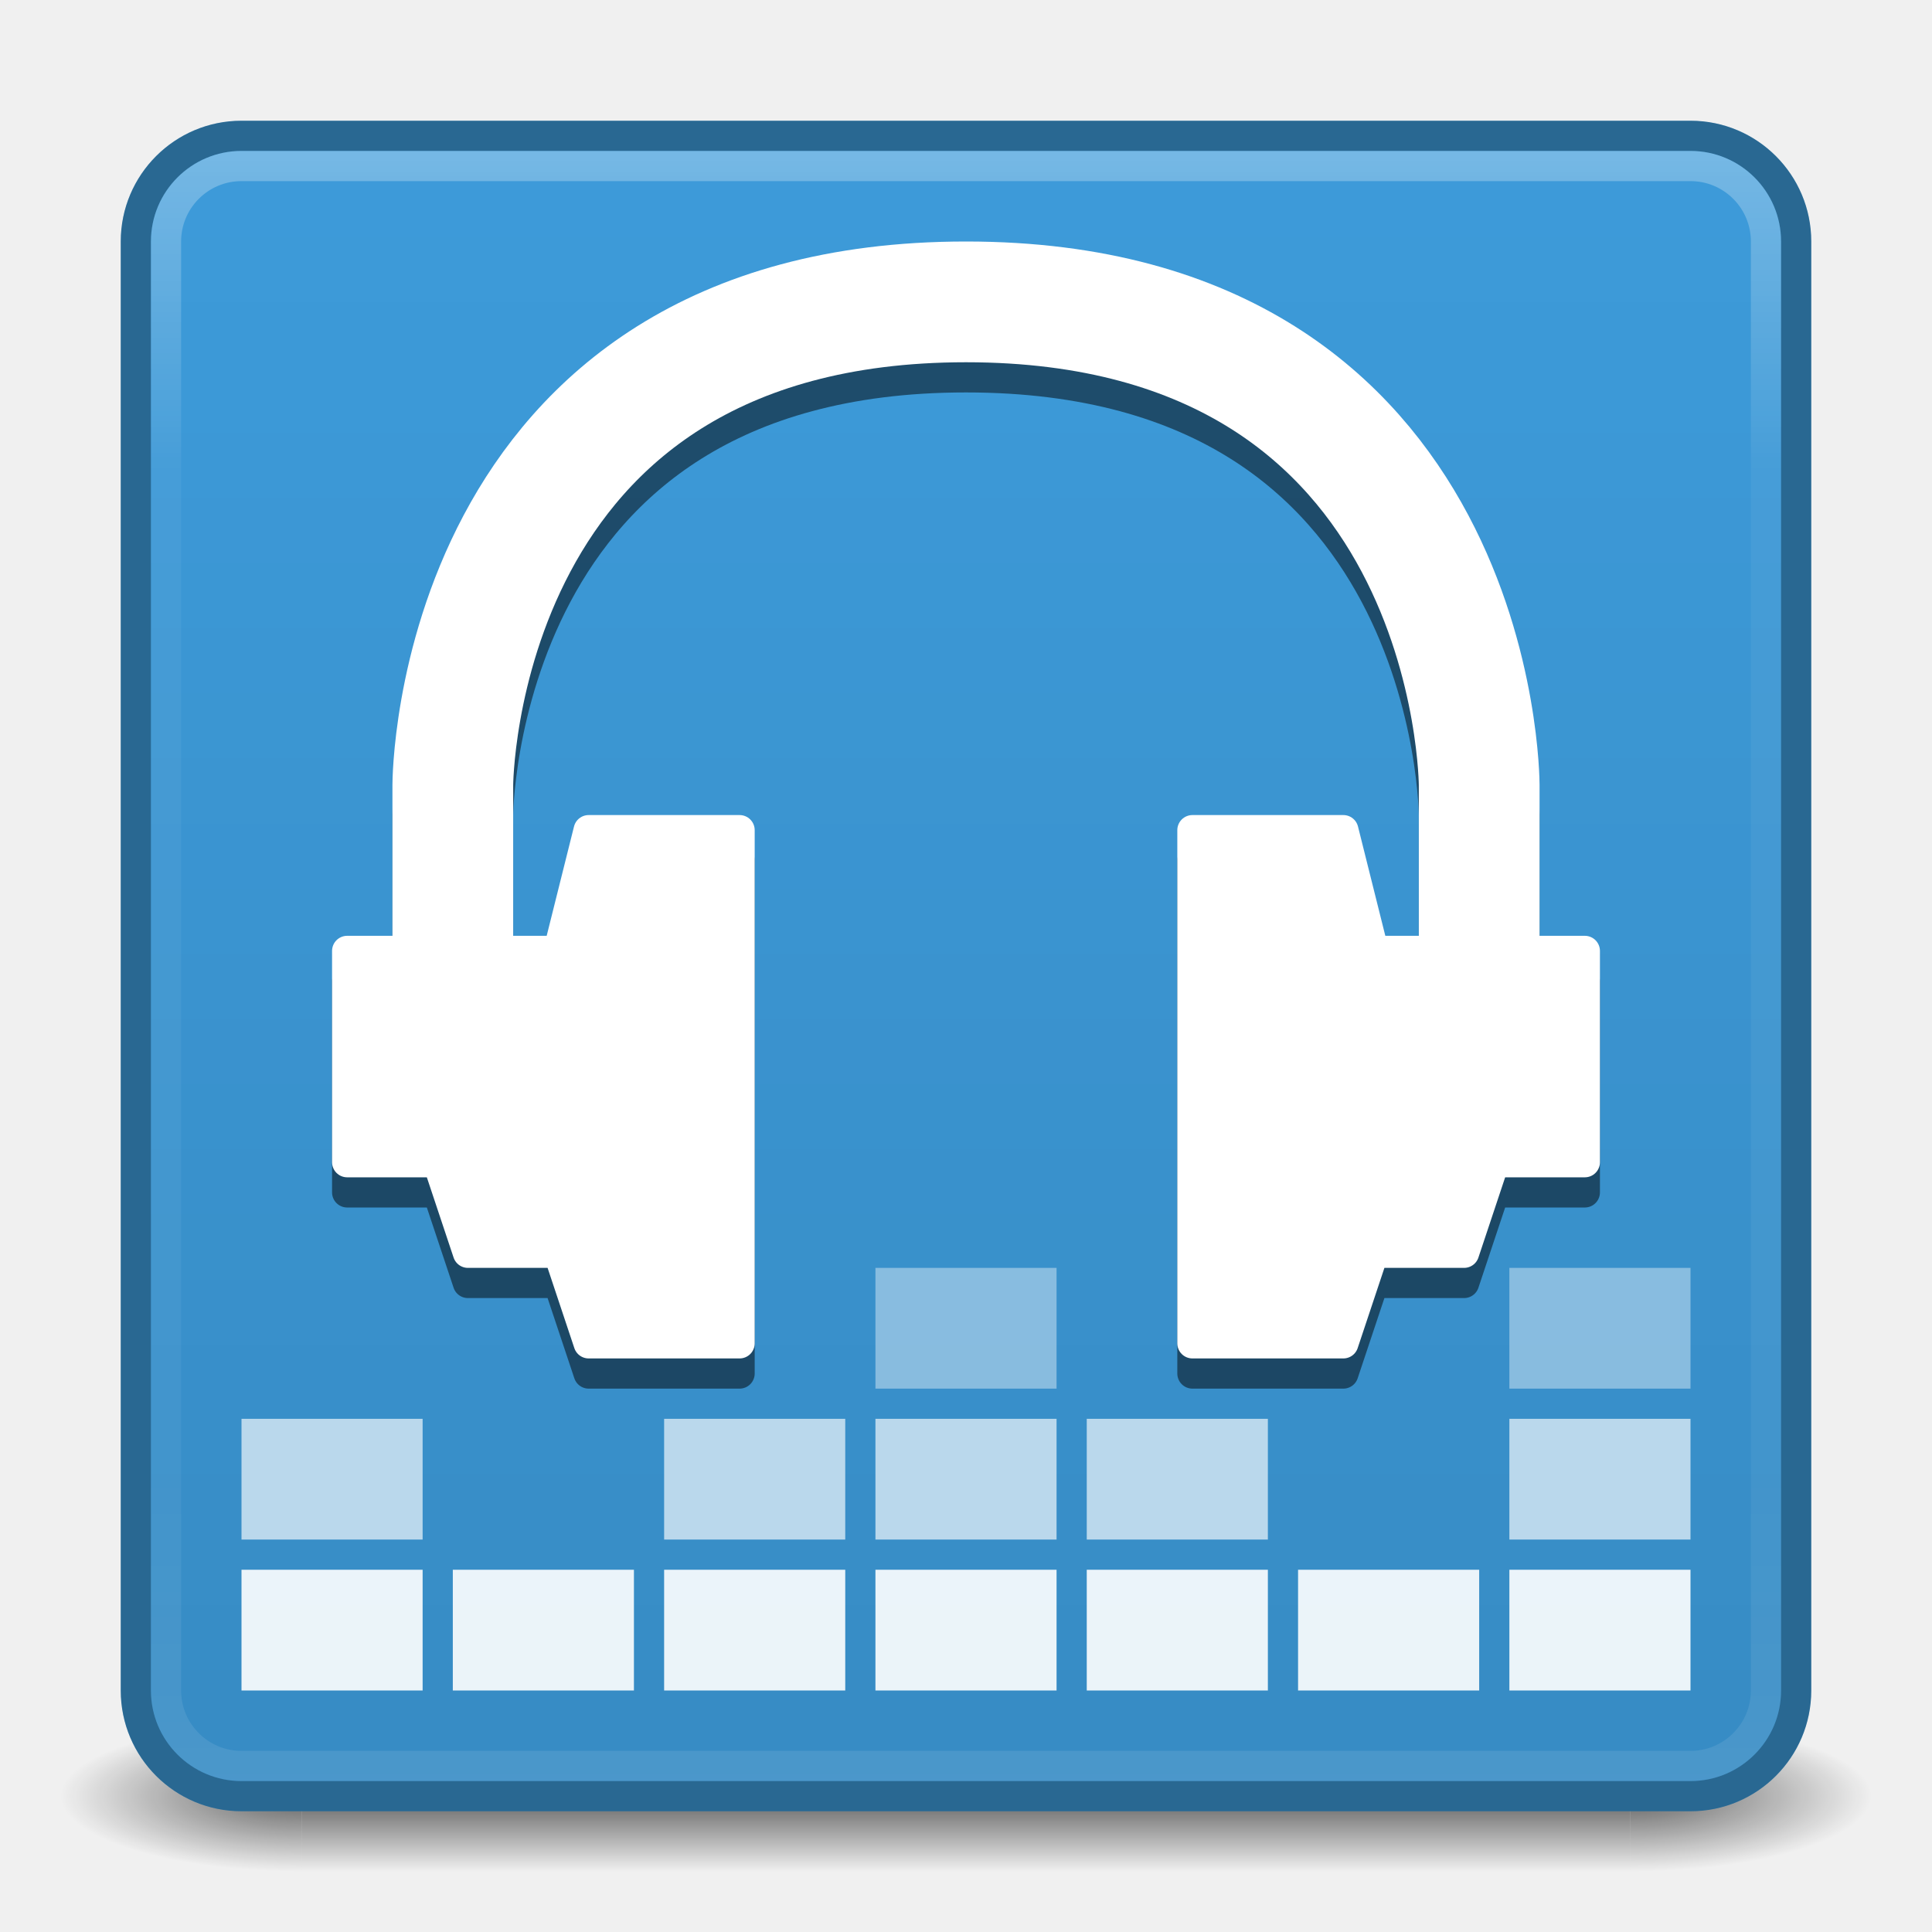
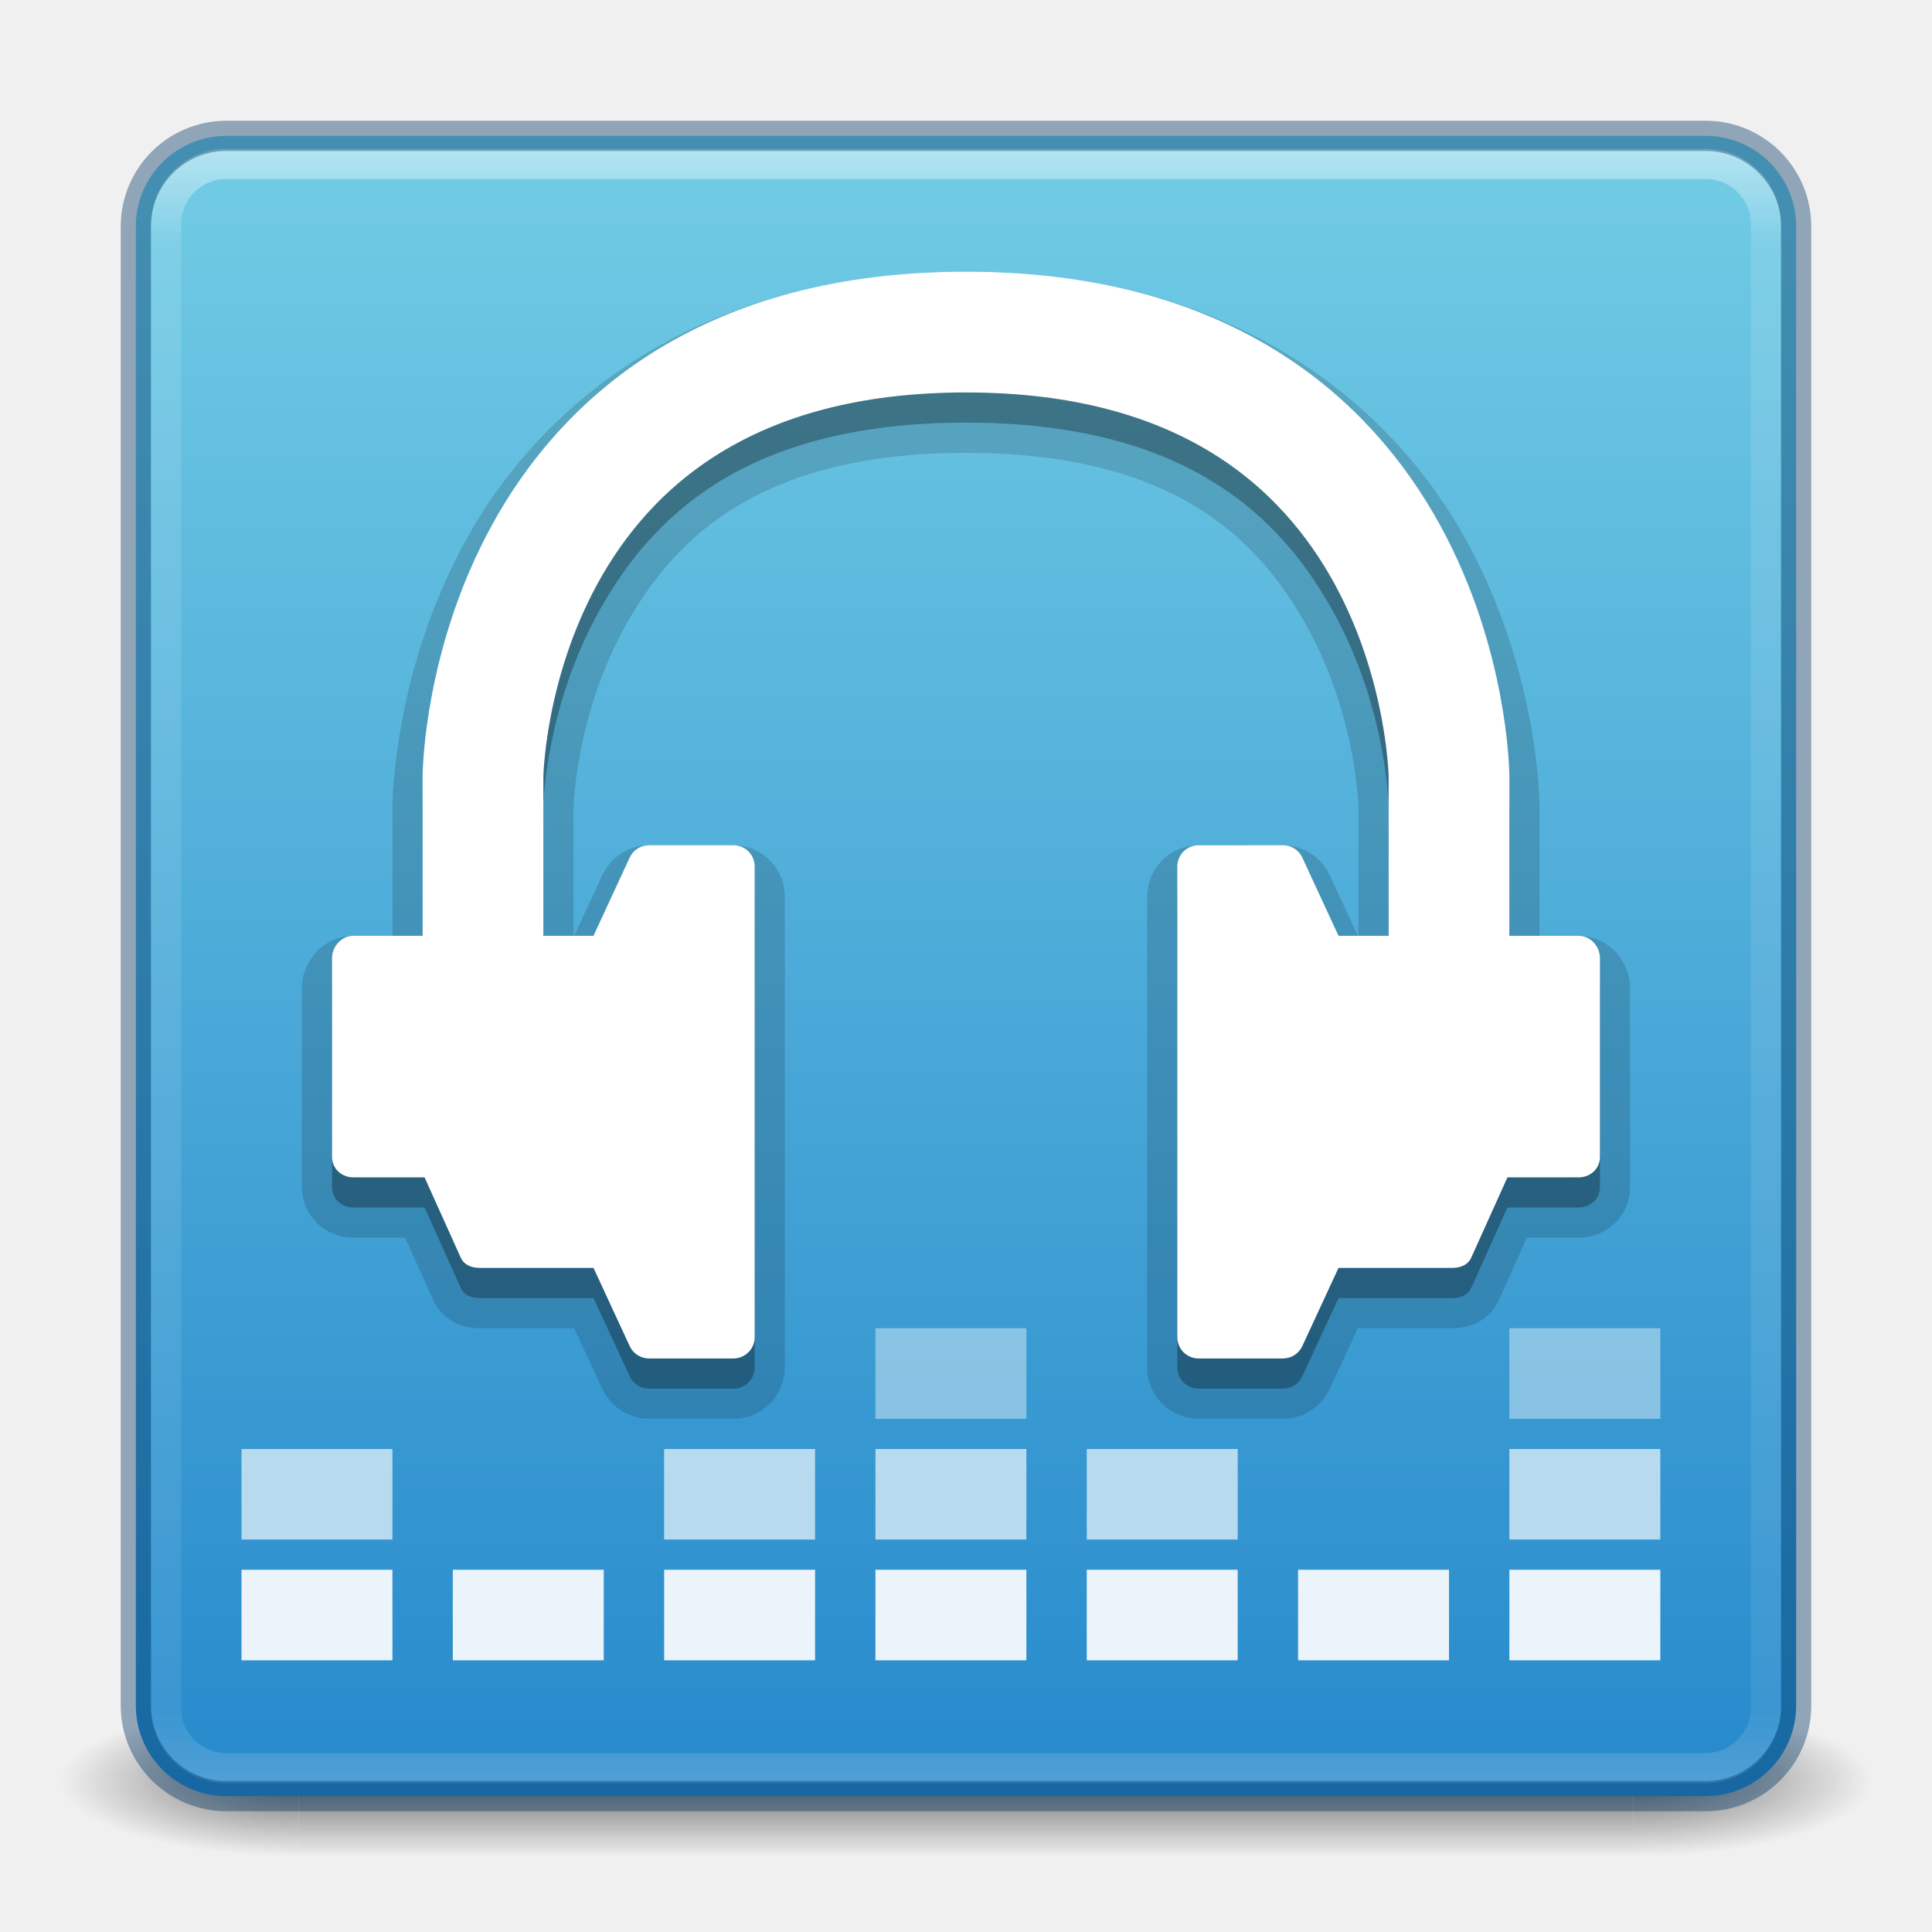
- <svg xmlns="http://www.w3.org/2000/svg" xmlns:xlink="http://www.w3.org/1999/xlink" width="64" height="64" viewBox="0 0 64 64" id="svg2" version="1.1">
-   <defs id="defs4">
-     <linearGradient id="linearGradient4208">
-       <stop style="stop-color:#000000;stop-opacity:0" offset="0" id="stop4210" />
-       <stop style="stop-color:#000000;stop-opacity:0.1" offset="1" id="stop4212" />
+ <svg xmlns="http://www.w3.org/2000/svg" xmlns:xlink="http://www.w3.org/1999/xlink" width="64" height="64" version="1.1">
+   <defs>
+     <linearGradient id="linearGradient4256">
+       <stop style="stop-color:#278acc;stop-opacity:1" offset="0" />
+       <stop style="stop-color:#72cce5;stop-opacity:1" offset="1" />
    </linearGradient>
-     <linearGradient id="linearGradient4201">
-       <stop id="stop4204" offset="0" style="stop-color:#000000;stop-opacity:0.6" />
-       <stop id="stop4206" offset="1" style="stop-color:#000000;stop-opacity:0" />
+     <linearGradient id="linearGradient3381-5-4" x1="24" x2="24" y1="5" y2="43" gradientTransform="matrix(1.432432,0,0,1.436283,-2.378381,-2.470778)" gradientUnits="userSpaceOnUse" xlink:href="#linearGradient3924-2-2-5-8" />
+     <linearGradient id="linearGradient3924-2-2-5-8">
+       <stop style="stop-color:#ffffff;stop-opacity:1" offset="0" />
+       <stop style="stop-color:#ffffff;stop-opacity:0.235" offset=".063" />
+       <stop style="stop-color:#ffffff;stop-opacity:0.157" offset=".951" />
+       <stop style="stop-color:#ffffff;stop-opacity:0.392" offset="1" />
    </linearGradient>
-     <linearGradient id="linearGradient4194">
-       <stop id="stop4196" offset="0" style="stop-color:#000000;stop-opacity:0.6" />
-       <stop id="stop4199" offset="1" style="stop-color:#000000;stop-opacity:0" />
+     <radialGradient id="radialGradient3337-2-2" cx="4.993" cy="43.5" r="2.5" fx="4.993" fy="43.5" gradientTransform="matrix(2.003784,0,0,1.4,27.98813,-17.4)" gradientUnits="userSpaceOnUse" xlink:href="#linearGradient3688-166-749-4-0-3-8" />
+     <linearGradient id="linearGradient3688-166-749-4-0-3-8">
+       <stop style="stop-color:#181818;stop-opacity:1" offset="0" />
+       <stop style="stop-color:#181818;stop-opacity:0" offset="1" />
    </linearGradient>
-     <linearGradient id="linearGradient4199">
-       <stop id="stop4201" offset="0" style="stop-color:#ffffff;stop-opacity:0.1" />
-       <stop offset="0.2" id="stop4202" style="stop-color:#ffffff;stop-opacity:0.05" />
-       <stop offset="0.8" id="stop4200" style="stop-color:#ffffff;stop-opacity:0.05" />
-       <stop id="stop4203" offset="1" style="stop-color:#ffffff;stop-opacity:0.3" />
+     <radialGradient id="radialGradient3339-1-4" cx="4.993" cy="43.5" r="2.5" fx="4.993" fy="43.5" gradientTransform="matrix(2.003784,0,0,1.4,-20.01187,-104.4)" gradientUnits="userSpaceOnUse" xlink:href="#linearGradient3688-464-309-9-2-4-2" />
+     <linearGradient id="linearGradient3688-464-309-9-2-4-2">
+       <stop style="stop-color:#181818;stop-opacity:1" offset="0" />
+       <stop style="stop-color:#181818;stop-opacity:0" offset="1" />
    </linearGradient>
-     <linearGradient xlink:href="#linearGradient4199" id="linearGradient4197" gradientUnits="userSpaceOnUse" x1="32" y1="1047" x2="32" y2="992" gradientTransform="translate(0,1)" />
-     <filter style="color-interpolation-filters:sRGB;" id="filter4441">
-       <feFlood flood-opacity="0.498" flood-color="rgb(0,0,0)" result="flood" id="feFlood4443" />
-       <feComposite in="flood" in2="SourceGraphic" operator="in" result="composite1" id="feComposite4445" />
-       <feGaussianBlur in="composite1" stdDeviation="1" result="blur" id="feGaussianBlur4447" />
-       <feOffset dx="1.38778e-16" dy="1" result="offset" id="feOffset4449" />
-       <feComposite in="SourceGraphic" in2="offset" operator="over" result="composite2" id="feComposite4451" />
-     </filter>
-     <radialGradient xlink:href="#linearGradient4201" id="radialGradient4230" cx="56" cy="60" fx="56" fy="60" r="3" gradientTransform="matrix(2.666667,0,0,0.8333333,-95.33333,9.499998)" gradientUnits="userSpaceOnUse" />
-     <radialGradient xlink:href="#linearGradient4194" id="radialGradient4208" cx="9" cy="60" fx="9" fy="60" r="4" gradientTransform="matrix(-2,0,0,-0.625,28,97)" gradientUnits="userSpaceOnUse" />
-     <linearGradient xlink:href="#linearGradient4189" id="linearGradient4196" x1="32" y1="58" x2="32" y2="62" gradientUnits="userSpaceOnUse" gradientTransform="matrix(0.9565217,0,0,1.25,1.391304,-15.5)" />
-     <linearGradient id="linearGradient4189">
-       <stop style="stop-color:#000000;stop-opacity:0" offset="0" id="stop4192" />
-       <stop id="stop4198" offset="0.5" style="stop-color:#000000;stop-opacity:0.6" />
-       <stop style="stop-color:#000000;stop-opacity:0;" offset="1" id="stop4194" />
+     <linearGradient id="linearGradient3702-501-757-8-4-1-1">
+       <stop style="stop-color:#181818;stop-opacity:0" offset="0" />
+       <stop style="stop-color:#181818;stop-opacity:1" offset=".5" />
+       <stop style="stop-color:#181818;stop-opacity:0" offset="1" />
    </linearGradient>
-     <radialGradient xlink:href="#linearGradient4203" id="radialGradient4209" cx="32" cy="-7" fx="32" fy="-7" r="28" gradientTransform="matrix(1,0,0,0.7142857,4.0063477e-7,9)" gradientUnits="userSpaceOnUse" />
-     <linearGradient id="linearGradient4203">
-       <stop style="stop-color:#ffffff;stop-opacity:0.25" offset="0" id="stop4205" />
-       <stop style="stop-color:#ffffff;stop-opacity:0" offset="1" id="stop4207" />
-     </linearGradient>
-     <linearGradient xlink:href="#linearGradient4208" id="linearGradient4214" x1="32" y1="994" x2="32" y2="1047" gradientUnits="userSpaceOnUse" gradientTransform="matrix(1.038461,0,0,1.038462,-1.230769,-39.24472)" />
+     <linearGradient id="linearGradient6394" x1="25.058" x2="25.058" y1="47.028" y2="39.999" gradientUnits="userSpaceOnUse" xlink:href="#linearGradient3702-501-757-8-4-1-1" />
+     <linearGradient id="linearGradient4262" x1="31" x2="31" y1="59" y2="4.737" gradientUnits="userSpaceOnUse" xlink:href="#linearGradient4256" />
  </defs>
-   <g id="layer3">
-     <rect style="opacity:1;fill:url(#linearGradient4196);fill-opacity:1;stroke:none;stroke-width:1;stroke-miterlimit:4;stroke-dasharray:none;stroke-opacity:0.251" id="rect4187" width="44" height="5" x="10" y="57" ry="0" />
-     <rect style="opacity:1;fill:url(#radialGradient4208);fill-opacity:1;stroke:none;stroke-width:1;stroke-miterlimit:4;stroke-dasharray:none;stroke-opacity:0.251" id="rect4200" width="8" height="5" x="2" y="57" />
-     <rect style="opacity:1;fill:url(#radialGradient4230);fill-opacity:1;stroke:none;stroke-width:1;stroke-miterlimit:4;stroke-dasharray:none;stroke-opacity:0.251" id="rect4222" width="8" height="5" x="54" y="57" />
+   <g style="opacity:0.6" transform="matrix(1.57895,0,0,0.7142857,-5.894751,27.92857)">
+     <rect style="fill:url(#radialGradient3337-2-2);fill-opacity:1;stroke:none" width="5" height="7" x="38" y="40" />
+     <rect style="fill:url(#radialGradient3339-1-4);fill-opacity:1;stroke:none" width="5" height="7" x="-10" y="-47" transform="scale(-1,-1)" />
+     <rect style="fill:url(#linearGradient6394);fill-opacity:1;stroke:none" width="28" height="7" x="10" y="40" />
  </g>
-   <g id="layer1" transform="translate(0,-988.3622)" style="display:inline">
-     <rect style="opacity:1;fill:#3d9bda;fill-opacity:1;stroke:none;stroke-width:1;stroke-miterlimit:4;stroke-dasharray:none;stroke-opacity:1" id="rect4155" width="56" height="56" x="4" y="992.362" rx="4" ry="4" />
-     <rect ry="3.5" rx="3.5" y="992.862" x="4.5" height="55" width="55" id="rect4157" style="opacity:1;fill:none;fill-opacity:1;stroke:#000000;stroke-width:1;stroke-miterlimit:4;stroke-dasharray:none;stroke-opacity:0.33" />
-     <rect ry="3" rx="3" y="993.362" x="5" height="54" width="54" id="rect4204" style="opacity:1;fill:url(#linearGradient4214);fill-opacity:1;stroke:none;stroke-width:0;stroke-miterlimit:4;stroke-dasharray:none;stroke-opacity:1" />
-     <rect style="opacity:1;fill:none;fill-opacity:1;stroke:url(#linearGradient4197);stroke-width:1;stroke-miterlimit:4;stroke-dasharray:none;stroke-opacity:1" id="rect4195" width="53" height="53" x="5.5" y="993.862" rx="2.5" ry="2.5" />
-   </g>
-   <g id="layer2">
-     <rect style="opacity:0.9;fill:#ffffff;fill-opacity:1;stroke:#ffffff;stroke-width:0;stroke-linecap:round;stroke-linejoin:miter;stroke-miterlimit:4;stroke-dasharray:none;stroke-opacity:1" id="rect4198" width="6" height="4" x="22" y="52" ry="0" rx="0" />
-     <rect style="opacity:0.65;fill:#ffffff;fill-opacity:1;stroke:#ffffff;stroke-width:0;stroke-linecap:round;stroke-linejoin:miter;stroke-miterlimit:4;stroke-dasharray:none;stroke-opacity:1" id="rect4203" width="6" height="4" x="22" y="47" ry="0" rx="0" />
-     <rect style="opacity:0.9;fill:#ffffff;fill-opacity:1;stroke:#ffffff;stroke-width:0;stroke-linecap:round;stroke-linejoin:miter;stroke-miterlimit:4;stroke-dasharray:none;stroke-opacity:1" id="rect4216" width="6" height="4" x="15" y="52" ry="0" rx="0" />
-     <rect rx="0" ry="0" y="52" x="8" height="4" width="6" id="rect4218" style="opacity:0.9;fill:#ffffff;fill-opacity:1;stroke:#ffffff;stroke-width:0;stroke-linecap:round;stroke-linejoin:miter;stroke-miterlimit:4;stroke-dasharray:none;stroke-opacity:1" />
-     <rect style="opacity:0.65;fill:#ffffff;fill-opacity:1;stroke:#ffffff;stroke-width:0;stroke-linecap:round;stroke-linejoin:miter;stroke-miterlimit:4;stroke-dasharray:none;stroke-opacity:1" id="rect4220" width="6" height="4" x="8" y="47" ry="0" rx="0" />
-     <rect style="opacity:0.9;fill:#ffffff;fill-opacity:1;stroke:#ffffff;stroke-width:0;stroke-linecap:round;stroke-linejoin:miter;stroke-miterlimit:4;stroke-dasharray:none;stroke-opacity:1" id="rect4198-3" width="6" height="4" x="29" y="52" ry="0" rx="0" />
-     <rect style="opacity:0.65;fill:#ffffff;fill-opacity:1;stroke:#ffffff;stroke-width:0;stroke-linecap:round;stroke-linejoin:miter;stroke-miterlimit:4;stroke-dasharray:none;stroke-opacity:1" id="rect4203-6" width="6" height="4" x="29" y="47" ry="0" rx="0" />
-     <rect rx="0" ry="0" y="42" x="29" height="4" width="6" id="rect4206-7" style="opacity:0.4;fill:#ffffff;fill-opacity:1;stroke:#ffffff;stroke-width:0;stroke-linecap:round;stroke-linejoin:miter;stroke-miterlimit:4;stroke-dasharray:none;stroke-opacity:1" />
-     <rect style="opacity:0.9;fill:#ffffff;fill-opacity:1;stroke:#ffffff;stroke-width:0;stroke-linecap:round;stroke-linejoin:miter;stroke-miterlimit:4;stroke-dasharray:none;stroke-opacity:1" id="rect4198-3-5" width="6" height="4" x="36" y="52" ry="0" rx="0" />
-     <rect style="opacity:0.9;fill:#ffffff;fill-opacity:1;stroke:#ffffff;stroke-width:0;stroke-linecap:round;stroke-linejoin:miter;stroke-miterlimit:4;stroke-dasharray:none;stroke-opacity:1" id="rect4198-3-3" width="6" height="4" x="43" y="52" ry="0" rx="0" />
-     <rect rx="0" ry="0" y="52" x="50" height="4" width="6" id="rect4270" style="opacity:0.9;fill:#ffffff;fill-opacity:1;stroke:#ffffff;stroke-width:0;stroke-linecap:round;stroke-linejoin:miter;stroke-miterlimit:4;stroke-dasharray:none;stroke-opacity:1" />
-     <rect rx="0" ry="0" y="47" x="50" height="4" width="6" id="rect4272" style="opacity:0.65;fill:#ffffff;fill-opacity:1;stroke:#ffffff;stroke-width:0;stroke-linecap:round;stroke-linejoin:miter;stroke-miterlimit:4;stroke-dasharray:none;stroke-opacity:1" />
-     <rect style="opacity:0.4;fill:#ffffff;fill-opacity:1;stroke:#ffffff;stroke-width:0;stroke-linecap:round;stroke-linejoin:miter;stroke-miterlimit:4;stroke-dasharray:none;stroke-opacity:1" id="rect4274" width="6" height="4" x="50" y="42" ry="0" rx="0" />
-     <rect rx="0" ry="0" y="47" x="36" height="4" width="6" id="rect4280" style="opacity:0.65;fill:#ffffff;fill-opacity:1;stroke:#ffffff;stroke-width:0;stroke-linecap:round;stroke-linejoin:miter;stroke-miterlimit:4;stroke-dasharray:none;stroke-opacity:1" />
-   </g>
-   <g id="layer5" style="display:inline">
-     <g id="g4313">
-       <path style="opacity:0.5;fill:#000000;fill-opacity:1;fill-rule:evenodd;stroke:#000000;stroke-width:1px;stroke-linecap:butt;stroke-linejoin:round;stroke-opacity:1" d="m 11.5,32.5 0,7 3,0 1,3 3,0 1,3 5,0 0,-17 -5,0 -1,4 z" id="path4296" />
-       <path id="path4298" d="m 52.5,32.5 0,7 -3,0 -1,3 -3,0 -1,3 -5,0 0,-17 5,0 1,4 z" style="opacity:0.5;fill:#000000;fill-opacity:1;fill-rule:evenodd;stroke:#000000;stroke-width:1px;stroke-linecap:butt;stroke-linejoin:round;stroke-opacity:1" />
-       <path style="opacity:0.5;fill:none;fill-rule:evenodd;stroke:#000000;stroke-width:4;stroke-linecap:round;stroke-linejoin:round;stroke-miterlimit:4;stroke-dasharray:none;stroke-opacity:1" d="m 15,32 0,-5 c 0,0 0.009,-16 17,-16 16.991,0 17,16 17,16 l 0,5" id="path4300" />
-     </g>
-     <g id="g4289">
-       <path id="path4283" d="m 11.5,31.5 0,7 3,0 1,3 3,0 1,3 5,0 0,-17 -5,0 -1,4 z" style="fill:#ffffff;fill-opacity:1;fill-rule:evenodd;stroke:#ffffff;stroke-width:1px;stroke-linecap:butt;stroke-linejoin:round;stroke-opacity:1" />
-       <path style="fill:#ffffff;fill-opacity:1;fill-rule:evenodd;stroke:#ffffff;stroke-width:1px;stroke-linecap:butt;stroke-linejoin:round;stroke-opacity:1" d="m 52.5,31.5 0,7 -3,0 -1,3 -3,0 -1,3 -5,0 0,-17 5,0 1,4 z" id="path4285" />
-       <path id="path4287" d="m 15,31 0,-5 c 0,0 0.009,-16 17,-16 16.991,0 17,16 17,16 l 0,5" style="fill:none;fill-rule:evenodd;stroke:#ffffff;stroke-width:4;stroke-linecap:round;stroke-linejoin:round;stroke-miterlimit:4;stroke-dasharray:none;stroke-opacity:1" />
-     </g>
-   </g>
-   <g id="layer4" style="display:none">
-     <rect style="opacity:1;fill:url(#radialGradient4209);fill-opacity:1;fill-rule:evenodd;stroke:none;stroke-width:1px;stroke-linecap:butt;stroke-linejoin:miter;stroke-opacity:1" id="rect3384" width="56" height="20" x="4" y="4" ry="4" />
-   </g>
+   <rect style="color:#000000;display:inline;overflow:visible;visibility:visible;fill:url(#linearGradient4262);fill-opacity:1;fill-rule:nonzero;stroke:none;stroke-width:1;marker:none;enable-background:accumulate" width="55" height="55" x="4.5" y="4.5" rx="3" ry="3" />
+   <path style="color:#000000;font-style:normal;font-variant:normal;font-weight:normal;font-stretch:normal;font-size:medium;line-height:normal;font-family:sans-serif;text-indent:0;text-align:start;text-decoration:none;text-decoration-line:none;text-decoration-style:solid;text-decoration-color:#000000;letter-spacing:normal;word-spacing:normal;text-transform:none;direction:ltr;block-progression:tb;writing-mode:lr-tb;baseline-shift:baseline;text-anchor:start;white-space:normal;clip-rule:nonzero;display:inline;overflow:visible;visibility:visible;opacity:0.15;isolation:auto;mix-blend-mode:normal;color-interpolation:sRGB;color-interpolation-filters:linearRGB;solid-color:#000000;solid-opacity:1;fill:none;fill-opacity:1;fill-rule:evenodd;stroke:#000000;stroke-width:2;stroke-linecap:butt;stroke-linejoin:round;stroke-miterlimit:4;stroke-dasharray:none;stroke-dashoffset:0;stroke-opacity:1;color-rendering:auto;image-rendering:auto;shape-rendering:auto;text-rendering:auto;enable-background:accumulate" d="m 32,10 c -8.547,0 -13.416,4.227 -15.699,8.387 C 14.017,22.546 14,26.682 14,26.682 a 2,2 0 0 0 0,0.018 l 0,5.301 -2.295,0 C 11.315,32 11,32.351 11,32.74 l 0,6.586 c 5.85e-4,0.389 0.316,0.674 0.705,0.674 l 2.359,0 1.205,2.674 c 0.119,0.241 0.364,0.327 0.633,0.326 l 3.758,0 1.207,2.607 c 0.119,0.24 0.363,0.392 0.631,0.393 l 2.797,0 C 24.685,46 25,45.685 25,45.295 l 0,-15.59 c 4.94e-4,-0.39 -0.315,-0.706 -0.705,-0.705 l -2.797,0 c -0.268,2.4e-4 -0.512,0.152 -0.631,0.393 l -1.207,2.607 -1.66,0 0,-5.281 c 0,0 0.055,-3.216 1.807,-6.406 1.752,-3.191 4.882,-6.312 12.193,-6.312 7.311,0 10.442,3.122 12.193,6.312 C 45.945,23.503 46,26.719 46,26.719 l 0,5.281 -1.66,0 -1.207,-2.607 c -0.119,-0.24 -0.363,-0.392 -0.631,-0.393 l -2.797,0 C 39.315,29 39,29.315 39,29.705 l 0,15.59 c -4.94e-4,0.39 0.315,0.706 0.705,0.705 l 2.797,0 c 0.268,-2.4e-4 0.512,-0.152 0.631,-0.393 l 1.207,-2.607 3.758,0 c 0.269,5.05e-4 0.514,-0.085 0.633,-0.326 l 1.205,-2.674 2.359,0 C 52.684,40 52.999,39.715 53,39.326 l 0,-6.586 c 4.94e-4,-0.39 -0.315,-0.741 -0.705,-0.74 l -2.295,0 0,-5.301 a 2,2 0 0 0 0,-0.018 c 0,0 -0.017,-4.136 -2.301,-8.295 C 45.416,14.227 40.547,10 32,10 Z" />
+   <path d="m 32,10 c -8.547,0 -13.416,4.227 -15.699,8.387 C 14.017,22.546 14,26.682 14,26.682 a 2,2 0 0 0 0,0.018 l 0,5.301 -2.295,0 C 11.315,32 11,32.351 11,32.74 l 0,6.586 c 5.85e-4,0.389 0.316,0.674 0.705,0.674 l 2.359,0 1.205,2.674 c 0.119,0.241 0.364,0.327 0.633,0.326 l 3.758,0 1.207,2.607 c 0.119,0.24 0.363,0.392 0.631,0.393 l 2.797,0 C 24.685,46 25,45.685 25,45.295 l 0,-15.59 c 4.94e-4,-0.39 -0.315,-0.706 -0.705,-0.705 l -2.797,0 c -0.268,2.4e-4 -0.512,0.152 -0.631,0.393 l -1.207,2.607 -1.66,0 0,-5.281 c 0,0 0.055,-3.216 1.807,-6.406 1.752,-3.191 4.882,-6.312 12.193,-6.312 7.311,0 10.442,3.122 12.193,6.312 C 45.945,23.503 46,26.719 46,26.719 l 0,5.281 -1.66,0 -1.207,-2.607 c -0.119,-0.24 -0.363,-0.392 -0.631,-0.393 l -2.797,0 C 39.315,29 39,29.315 39,29.705 l 0,15.59 c -4.94e-4,0.39 0.315,0.706 0.705,0.705 l 2.797,0 c 0.268,-2.4e-4 0.512,-0.152 0.631,-0.393 l 1.207,-2.607 3.758,0 c 0.269,5.05e-4 0.514,-0.085 0.633,-0.326 l 1.205,-2.674 2.359,0 C 52.684,40 52.999,39.715 53,39.326 l 0,-6.586 c 4.94e-4,-0.39 -0.315,-0.741 -0.705,-0.74 l -2.295,0 0,-5.301 a 2,2 0 0 0 0,-0.018 c 0,0 -0.017,-4.136 -2.301,-8.295 C 45.416,14.227 40.547,10 32,10 Z" style="color:#000000;font-style:normal;font-variant:normal;font-weight:normal;font-stretch:normal;font-size:medium;line-height:normal;font-family:sans-serif;text-indent:0;text-align:start;text-decoration:none;text-decoration-line:none;text-decoration-style:solid;text-decoration-color:#000000;letter-spacing:normal;word-spacing:normal;text-transform:none;direction:ltr;block-progression:tb;writing-mode:lr-tb;baseline-shift:baseline;text-anchor:start;white-space:normal;clip-rule:nonzero;display:inline;overflow:visible;visibility:visible;opacity:0.3;isolation:auto;mix-blend-mode:normal;color-interpolation:sRGB;color-interpolation-filters:linearRGB;solid-color:#000000;solid-opacity:1;fill:#000000;fill-opacity:1;fill-rule:evenodd;stroke:none;stroke-width:2;stroke-linecap:butt;stroke-linejoin:round;stroke-miterlimit:4;stroke-dasharray:none;stroke-dashoffset:0;stroke-opacity:1;color-rendering:auto;image-rendering:auto;shape-rendering:auto;text-rendering:auto;enable-background:accumulate" />
+   <rect style="opacity:0.5;fill:none;stroke:url(#linearGradient3381-5-4);stroke-width:1;stroke-linecap:round;stroke-linejoin:round;stroke-miterlimit:4;stroke-dasharray:none;stroke-dashoffset:0;stroke-opacity:1" width="53" height="53.142" x="5.5" y="5.43" rx="2" ry="2" />
+   <rect style="color:#000000;display:inline;overflow:visible;visibility:visible;opacity:0.4;fill:none;stroke:#003464;stroke-width:1;stroke-linecap:round;stroke-linejoin:round;stroke-miterlimit:4;stroke-dasharray:none;stroke-dashoffset:0;stroke-opacity:1;marker:none;enable-background:accumulate" width="55" height="55" x="4.5" y="4.5" rx="3" ry="3" />
+   <path style="color:#000000;font-style:normal;font-variant:normal;font-weight:normal;font-stretch:normal;font-size:medium;line-height:normal;font-family:sans-serif;text-indent:0;text-align:start;text-decoration:none;text-decoration-line:none;text-decoration-style:solid;text-decoration-color:#000000;letter-spacing:normal;word-spacing:normal;text-transform:none;direction:ltr;block-progression:tb;writing-mode:lr-tb;baseline-shift:baseline;text-anchor:start;white-space:normal;clip-rule:nonzero;display:inline;overflow:visible;visibility:visible;opacity:1;isolation:auto;mix-blend-mode:normal;color-interpolation:sRGB;color-interpolation-filters:linearRGB;solid-color:#000000;solid-opacity:1;fill:#ffffff;fill-opacity:1;fill-rule:evenodd;stroke:none;stroke-width:1.408;stroke-linecap:butt;stroke-linejoin:round;stroke-miterlimit:4;stroke-dasharray:none;stroke-dashoffset:0;stroke-opacity:1;color-rendering:auto;image-rendering:auto;shape-rendering:auto;text-rendering:auto;enable-background:accumulate" d="m 21.498,28 c -0.268,2.4e-4 -0.512,0.152 -0.631,0.393 l -1.207,2.607 -7.955,0 C 11.315,31 11,31.35 11,31.74 l 0,6.587 c 5.85e-4,0.389 0.316,0.674 0.705,0.674 l 2.359,0 1.205,2.673 c 0.119,0.241 0.364,0.328 0.633,0.327 l 3.758,0 1.207,2.607 c 0.119,0.24 0.363,0.392 0.631,0.393 l 2.797,0 C 24.685,45.001 25,44.685 25,44.295 l 0,-15.59 c 4.94e-4,-0.39 -0.315,-0.706 -0.705,-0.705 z" />
+   <path style="display:inline;opacity:1;fill:none;fill-rule:evenodd;stroke:#ffffff;stroke-width:4;stroke-linecap:round;stroke-linejoin:round;stroke-miterlimit:4;stroke-dasharray:none;stroke-opacity:1" d="m 16,31.97 0,-6.27 c 0,0 0.142,-14.7 16,-14.7 15.858,0 16,14.7 16,14.7 l 0,6.27" />
+   <rect style="display:inline;opacity:0.9;fill:#ffffff;fill-opacity:1;stroke:#ffffff;stroke-width:0;stroke-linecap:round;stroke-linejoin:miter;stroke-miterlimit:4;stroke-dasharray:none;stroke-opacity:1" width="5" height="3" x="8" y="52" rx="0" ry="0" />
+   <rect width="5" height="3" x="15" y="52" rx="0" ry="0" style="display:inline;opacity:0.9;fill:#ffffff;fill-opacity:1;stroke:#ffffff;stroke-width:0;stroke-linecap:round;stroke-linejoin:miter;stroke-miterlimit:4;stroke-dasharray:none;stroke-opacity:1" />
+   <rect style="display:inline;opacity:0.9;fill:#ffffff;fill-opacity:1;stroke:#ffffff;stroke-width:0;stroke-linecap:round;stroke-linejoin:miter;stroke-miterlimit:4;stroke-dasharray:none;stroke-opacity:1" width="5" height="3" x="22" y="52" rx="0" ry="0" />
+   <rect width="5" height="3" x="29" y="52" rx="0" ry="0" style="display:inline;opacity:0.9;fill:#ffffff;fill-opacity:1;stroke:#ffffff;stroke-width:0;stroke-linecap:round;stroke-linejoin:miter;stroke-miterlimit:4;stroke-dasharray:none;stroke-opacity:1" />
+   <rect style="display:inline;opacity:0.9;fill:#ffffff;fill-opacity:1;stroke:#ffffff;stroke-width:0;stroke-linecap:round;stroke-linejoin:miter;stroke-miterlimit:4;stroke-dasharray:none;stroke-opacity:1" width="5" height="3" x="36" y="52" rx="0" ry="0" />
+   <rect width="5" height="3" x="43" y="52" rx="0" ry="0" style="display:inline;opacity:0.9;fill:#ffffff;fill-opacity:1;stroke:#ffffff;stroke-width:0;stroke-linecap:round;stroke-linejoin:miter;stroke-miterlimit:4;stroke-dasharray:none;stroke-opacity:1" />
+   <rect style="display:inline;opacity:0.9;fill:#ffffff;fill-opacity:1;stroke:#ffffff;stroke-width:0;stroke-linecap:round;stroke-linejoin:miter;stroke-miterlimit:4;stroke-dasharray:none;stroke-opacity:1" width="5" height="3" x="50" y="52" rx="0" ry="0" />
+   <rect width="5" height="3" x="8" y="48" rx="0" ry="0" style="display:inline;opacity:0.65;fill:#ffffff;fill-opacity:1;stroke:#ffffff;stroke-width:0;stroke-linecap:round;stroke-linejoin:miter;stroke-miterlimit:4;stroke-dasharray:none;stroke-opacity:1" />
+   <rect width="5" height="3" x="22" y="48" rx="0" ry="0" style="display:inline;opacity:0.65;fill:#ffffff;fill-opacity:1;stroke:#ffffff;stroke-width:0;stroke-linecap:round;stroke-linejoin:miter;stroke-miterlimit:4;stroke-dasharray:none;stroke-opacity:1" />
+   <rect style="display:inline;opacity:0.65;fill:#ffffff;fill-opacity:1;stroke:#ffffff;stroke-width:0;stroke-linecap:round;stroke-linejoin:miter;stroke-miterlimit:4;stroke-dasharray:none;stroke-opacity:1" width="5" height="3" x="29" y="48" rx="0" ry="0" />
+   <rect width="5" height="3" x="36" y="48" rx="0" ry="0" style="display:inline;opacity:0.65;fill:#ffffff;fill-opacity:1;stroke:#ffffff;stroke-width:0;stroke-linecap:round;stroke-linejoin:miter;stroke-miterlimit:4;stroke-dasharray:none;stroke-opacity:1" />
+   <rect width="5" height="3" x="50" y="48" rx="0" ry="0" style="display:inline;opacity:0.65;fill:#ffffff;fill-opacity:1;stroke:#ffffff;stroke-width:0;stroke-linecap:round;stroke-linejoin:miter;stroke-miterlimit:4;stroke-dasharray:none;stroke-opacity:1" />
+   <rect width="5" height="3" x="29" y="44" rx="0" ry="0" style="display:inline;opacity:0.4;fill:#ffffff;fill-opacity:1;stroke:#ffffff;stroke-width:0;stroke-linecap:round;stroke-linejoin:miter;stroke-miterlimit:4;stroke-dasharray:none;stroke-opacity:1" />
+   <rect style="display:inline;opacity:0.4;fill:#ffffff;fill-opacity:1;stroke:#ffffff;stroke-width:0;stroke-linecap:round;stroke-linejoin:miter;stroke-miterlimit:4;stroke-dasharray:none;stroke-opacity:1" width="5" height="3" x="50" y="44" rx="0" ry="0" />
+   <path d="m 42.502,28 c 0.268,2.4e-4 0.512,0.152 0.631,0.393 l 1.207,2.607 7.955,0 c 0.39,-4.94e-4 0.706,0.35 0.705,0.74 l 0,6.587 c -5.85e-4,0.389 -0.316,0.674 -0.705,0.674 l -2.359,0 -1.205,2.673 c -0.119,0.241 -0.364,0.328 -0.633,0.327 l -3.758,0 -1.207,2.607 c -0.119,0.24 -0.363,0.392 -0.631,0.393 l -2.797,0 c -0.39,4.94e-4 -0.706,-0.315 -0.705,-0.705 l 0,-15.59 c -4.94e-4,-0.39 0.315,-0.706 0.705,-0.705 z" style="color:#000000;font-style:normal;font-variant:normal;font-weight:normal;font-stretch:normal;font-size:medium;line-height:normal;font-family:sans-serif;text-indent:0;text-align:start;text-decoration:none;text-decoration-line:none;text-decoration-style:solid;text-decoration-color:#000000;letter-spacing:normal;word-spacing:normal;text-transform:none;direction:ltr;block-progression:tb;writing-mode:lr-tb;baseline-shift:baseline;text-anchor:start;white-space:normal;clip-rule:nonzero;display:inline;overflow:visible;visibility:visible;opacity:1;isolation:auto;mix-blend-mode:normal;color-interpolation:sRGB;color-interpolation-filters:linearRGB;solid-color:#000000;solid-opacity:1;fill:#ffffff;fill-opacity:1;fill-rule:evenodd;stroke:none;stroke-width:1.408;stroke-linecap:butt;stroke-linejoin:round;stroke-miterlimit:4;stroke-dasharray:none;stroke-dashoffset:0;stroke-opacity:1;color-rendering:auto;image-rendering:auto;shape-rendering:auto;text-rendering:auto;enable-background:accumulate" />
</svg>
